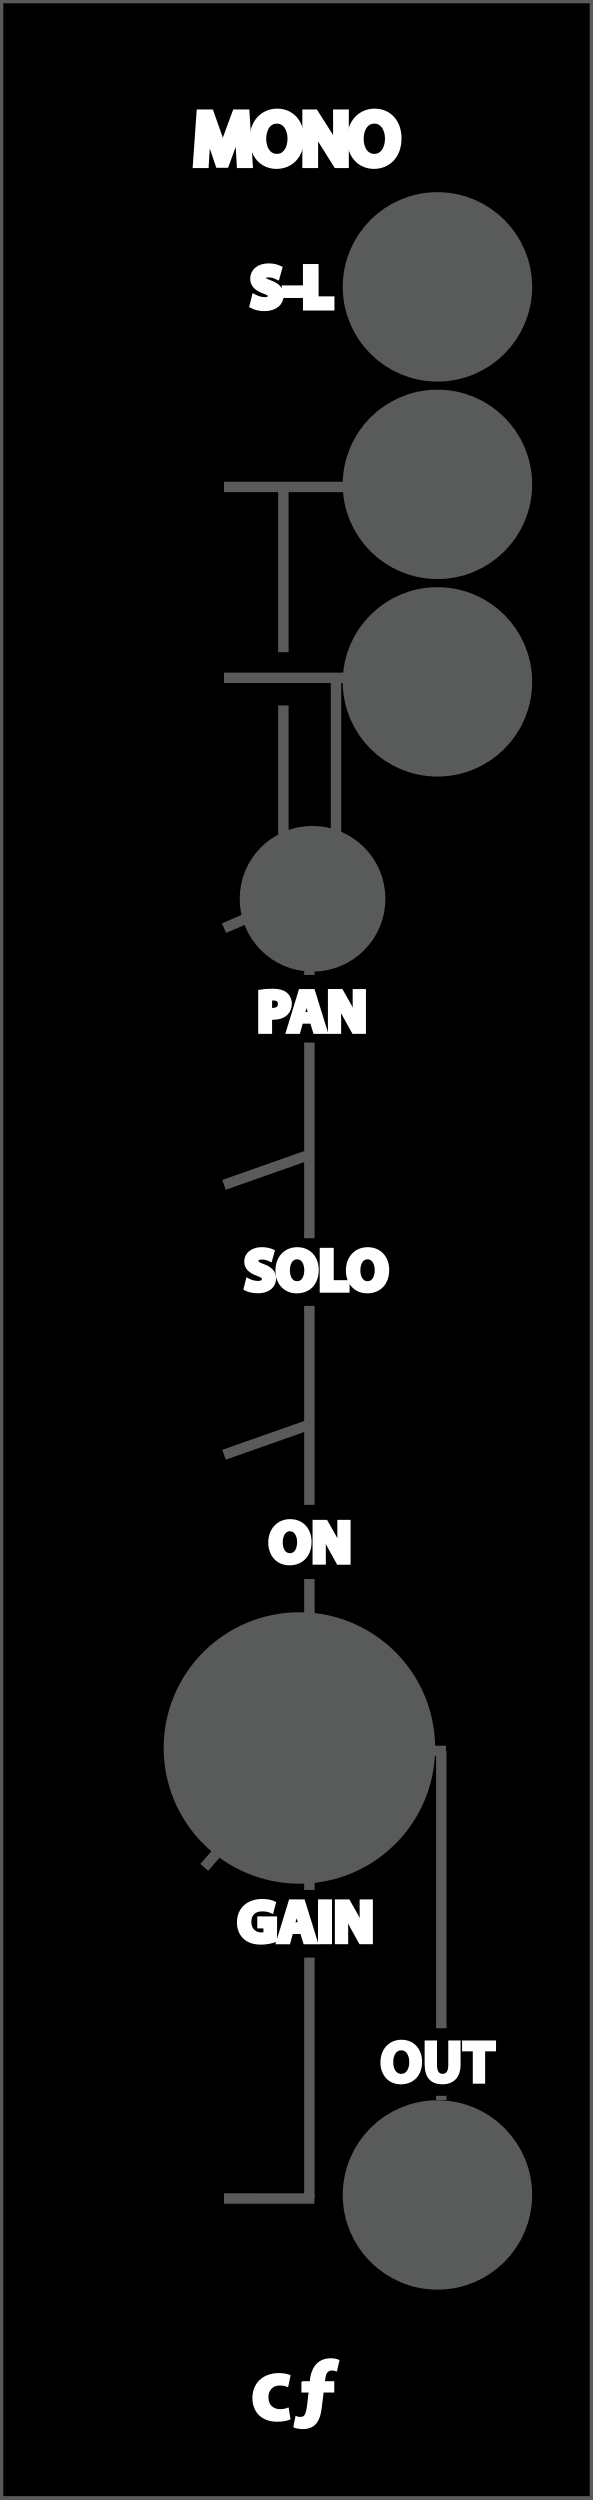
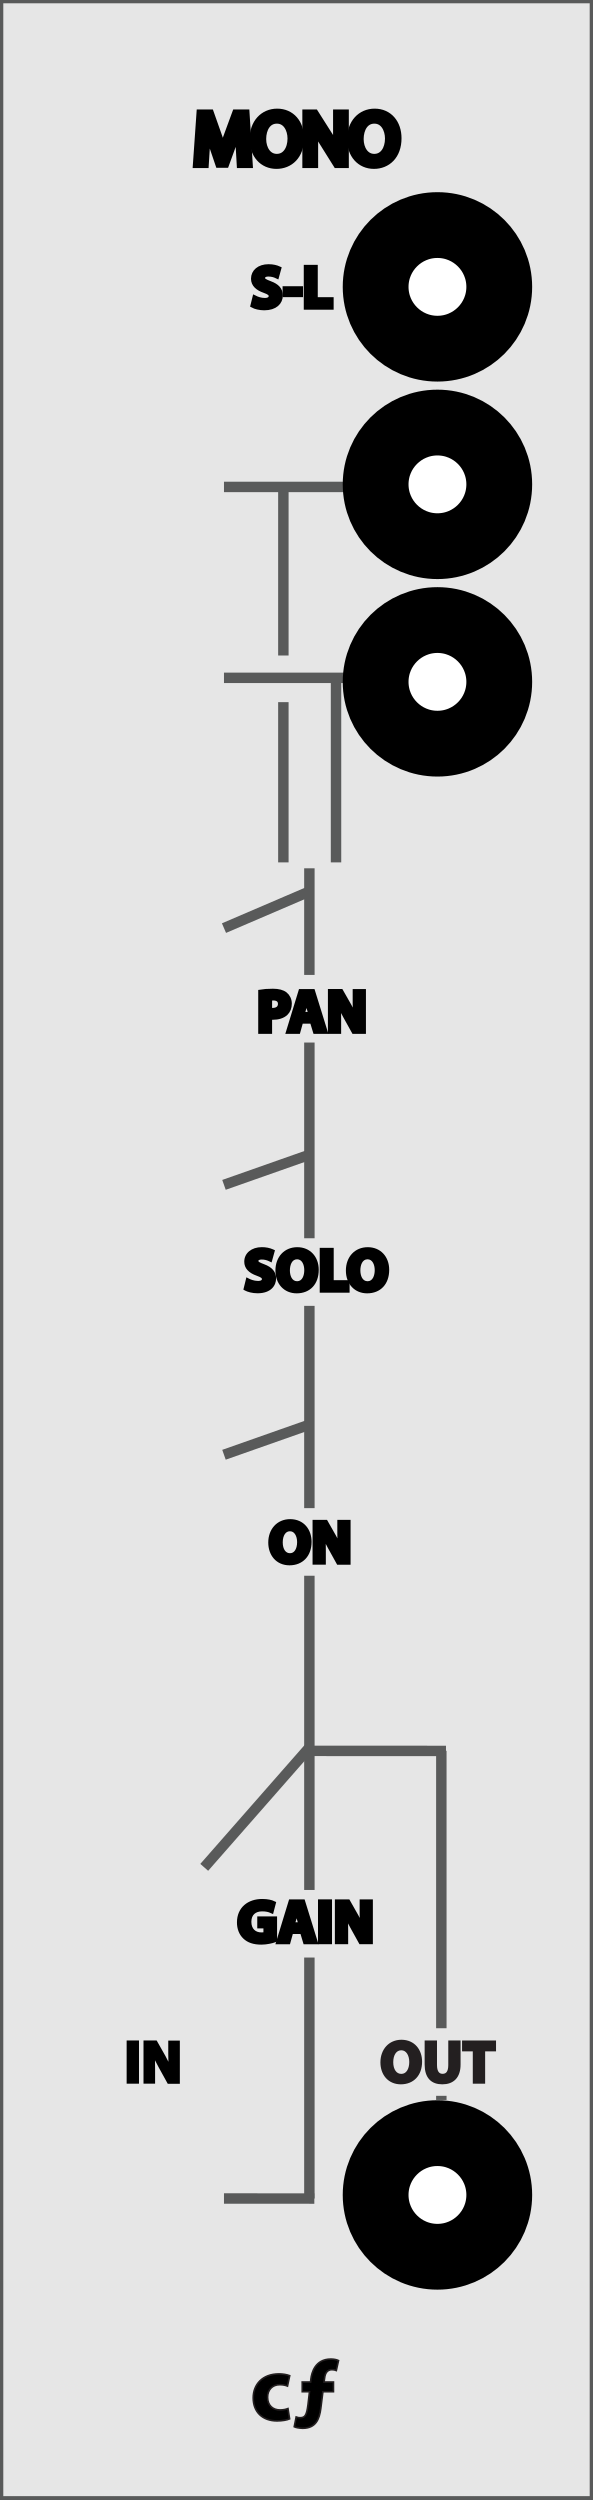
<svg xmlns="http://www.w3.org/2000/svg" version="1.1" id="svg4541" x="0px" y="0px" width="90.135px" height="380px" viewBox="0 0 90.135 380" enable-background="new 0 0 90.135 380" xml:space="preserve">
-   <path id="path33453" stroke="#595A5A" stroke-miterlimit="10" d="M0,0h90.135v379.912H0V0z" />
+   <path id="path33453" fill="#E6E6E6" stroke="#595A5A" stroke-miterlimit="10" d="M0,0h90.135v379.912H0V0z" />
  <line fill="none" stroke="#595A5A" stroke-width="1.586" stroke-miterlimit="10" x1="67.083" y1="266.121" x2="67.083" y2="319.193" />
-   <rect x="53.003" y="308.292" width="26.152" height="10.272" />
+   <rect x="53.003" y="308.292" fill="#E6E6E6" width="26.152" height="10.272" />
  <g>
    <rect x="46.233" y="131.981" fill="#595A5A" width="1.586" height="202.199" />
  </g>
  <g>
    <path stroke="#000000" stroke-width="0.5" stroke-miterlimit="10" d="M20.876,310.402v6.068H19.5v-6.068H20.876z" />
    <path stroke="#000000" stroke-width="0.5" stroke-miterlimit="10" d="M22.063,316.471v-6.066h1.603l1.26,2.229   c0.36,0.646,0.72,1.396,0.99,2.079h0.027c-0.09-0.801-0.117-1.62-0.117-2.523v-1.771h1.26v6.065h-1.44l-1.296-2.348   c-0.36-0.646-0.756-1.438-1.053-2.146L23.27,312c0.036,0.802,0.054,1.654,0.054,2.646v1.826h-1.261V316.471z" />
  </g>
-   <rect x="8.978" y="287.275" width="52.162" height="10.271" />
+   <rect x="8.978" y="287.275" fill="#E6E6E6" width="52.162" height="10.271" />
  <g>
-     <path fill="#FFFFFF" stroke="#FFFFFF" stroke-width="0.25" stroke-miterlimit="10" d="M44.021,367.67   c-0.378,0.168-1.092,0.309-1.905,0.309c-2.213,0-3.628-1.346-3.628-3.502c0-2.004,1.373-3.643,3.922-3.643   c0.561,0,1.177,0.1,1.625,0.268l-0.336,1.582c-0.252-0.104-0.63-0.211-1.19-0.211c-1.121,0-1.849,0.799-1.835,1.92   c0,1.26,0.84,1.92,1.877,1.92c0.504,0,0.896-0.086,1.219-0.211L44.021,367.67z" />
-     <path fill="#FFFFFF" stroke="#FFFFFF" stroke-width="0.25" stroke-miterlimit="10" d="M45.937,362.066h1.274l0.042-0.448   c0.111-0.938,0.63-3.039,3.039-3.039c0.477,0,0.911,0.098,1.163,0.224l-0.336,1.514c-0.169-0.062-0.394-0.127-0.659-0.127   c-0.7,0-1.036,0.506-1.12,1.271l-0.084,0.605h1.429v1.479H49.08l-0.312,2.493c-0.211,1.709-0.785,3.062-2.771,3.062   c-0.575-0.015-1.065-0.125-1.275-0.231l0.294-1.479c0.21,0.084,0.434,0.105,0.659,0.105c0.7-0.021,0.938-0.396,1.139-1.982   l0.229-1.968H45.94v-1.479h-0.004V362.066z" />
+     <path stroke="#231F20" stroke-width="0.25" stroke-miterlimit="10" d="M44.021,367.67c-0.378,0.168-1.092,0.309-1.905,0.309   c-2.213,0-3.628-1.346-3.628-3.502c0-2.004,1.373-3.643,3.922-3.643c0.561,0,1.177,0.1,1.625,0.268l-0.336,1.582   c-0.252-0.104-0.63-0.211-1.19-0.211c-1.121,0-1.849,0.799-1.835,1.92c0,1.26,0.84,1.92,1.877,1.92   c0.504,0,0.896-0.086,1.219-0.211L44.021,367.67z" />
+     <path stroke="#231F20" stroke-width="0.25" stroke-miterlimit="10" d="M45.937,362.066h1.274l0.042-0.448   c0.111-0.938,0.63-3.039,3.039-3.039c0.477,0,0.911,0.098,1.163,0.224l-0.336,1.514c-0.169-0.062-0.394-0.127-0.659-0.127   c-0.7,0-1.036,0.506-1.12,1.271l-0.084,0.605h1.429v1.479H49.08l-0.312,2.493c-0.211,1.709-0.785,3.062-2.771,3.062   c-0.575-0.015-1.065-0.125-1.275-0.232l0.294-1.479c0.21,0.084,0.434,0.105,0.659,0.105c0.7-0.021,0.938-0.396,1.139-1.982   l0.229-1.968H45.94v-1.479H45.937L45.937,362.066z" />
  </g>
  <g>
    <path stroke="#000000" stroke-width="0.75" stroke-miterlimit="10" d="M117.161,279.977h-1.628v-1.146h4.661v1.146h-1.655v4.916   h-1.377L117.161,279.977L117.161,279.977z" />
-     <path stroke="#000000" stroke-width="0.75" stroke-miterlimit="10" d="M120.924,278.904c0.44-0.07,1.099-0.125,1.828-0.125   c0.899,0,1.529,0.135,1.962,0.477c0.359,0.289,0.559,0.712,0.559,1.27c0,0.774-0.549,1.312-1.064,1.494v0.027   c0.423,0.172,0.65,0.576,0.812,1.135c0.188,0.688,0.377,1.479,0.492,1.711h-1.402c-0.103-0.172-0.24-0.666-0.422-1.414   c-0.162-0.756-0.428-0.963-0.979-0.973h-0.414v2.387h-1.354v-5.988H120.924L120.924,278.904z M122.282,281.516h0.539   c0.686,0,1.09-0.342,1.09-0.873c0-0.559-0.378-0.836-1.008-0.846c-0.334,0-0.521,0.027-0.621,0.045V281.516z" />
+     <path stroke="#000000" stroke-width="0.75" stroke-miterlimit="10" d="M120.924,278.904c0.44-0.07,1.099-0.125,1.828-0.125   c0.899,0,1.529,0.135,1.962,0.477c0.359,0.289,0.559,0.712,0.559,1.27c0,0.774-0.549,1.312-1.065,1.494v0.027   c0.423,0.172,0.651,0.576,0.812,1.135c0.188,0.688,0.377,1.479,0.492,1.711h-1.402c-0.102-0.172-0.24-0.666-0.422-1.414   c-0.162-0.756-0.427-0.963-0.979-0.973h-0.414v2.387h-1.355v-5.988H120.924L120.924,278.904z M122.282,281.516h0.539   c0.686,0,1.09-0.342,1.09-0.873c0-0.559-0.378-0.836-1.008-0.846c-0.334,0-0.521,0.027-0.621,0.045V281.516z" />
    <path stroke="#000000" stroke-width="0.75" stroke-miterlimit="10" d="M129.869,282.326h-2.231v1.439h2.493v1.127h-3.871v-6.068   h3.745v1.125h-2.367v1.261h2.231V282.326L129.869,282.326z" />
-     <path stroke="#000000" stroke-width="0.75" stroke-miterlimit="10" d="M131.11,283.479c0.367,0.189,0.937,0.379,1.521,0.379   c0.63,0,0.963-0.262,0.963-0.646c0-0.378-0.288-0.604-1.018-0.854c-1.009-0.354-1.666-0.906-1.666-1.791   c0-1.034,0.864-1.827,2.296-1.827c0.684,0,1.188,0.146,1.548,0.312l-0.306,1.104c-0.243-0.115-0.676-0.289-1.27-0.289   c-0.602,0-0.89,0.271-0.89,0.587c0,0.391,0.349,0.562,1.125,0.854c1.069,0.396,1.576,0.951,1.576,1.812   c0,1.021-0.783,1.886-2.449,1.886c-0.688,0-1.377-0.184-1.722-0.368L131.11,283.479z" />
+     <path stroke="#000000" stroke-width="0.75" stroke-miterlimit="10" d="M131.11,283.479c0.367,0.189,0.937,0.379,1.521,0.379   c0.63,0,0.963-0.262,0.963-0.646c0-0.378-0.288-0.604-1.018-0.854c-1.009-0.354-1.666-0.907-1.666-1.791   c0-1.035,0.864-1.828,2.296-1.828c0.684,0,1.188,0.146,1.548,0.312l-0.306,1.104c-0.243-0.115-0.676-0.289-1.27-0.289   c-0.601,0-0.889,0.271-0.889,0.587c0,0.391,0.348,0.562,1.125,0.854c1.07,0.396,1.576,0.951,1.576,1.812   c0,1.021-0.783,1.886-2.449,1.886c-0.688,0-1.377-0.184-1.721-0.369L131.11,283.479z" />
    <path stroke="#000000" stroke-width="0.75" stroke-miterlimit="10" d="M137.302,278.824v2.332h2.26v-2.332h1.369v6.068h-1.369   v-2.539h-2.26v2.539h-1.377v-6.068H137.302z" />
-     <path stroke="#000000" stroke-width="0.75" stroke-miterlimit="10" d="M147.681,281.795c0,1.99-1.207,3.196-2.979,3.196   c-1.803,0-2.854-1.359-2.854-3.089c0-1.818,1.154-3.178,2.945-3.178C146.663,278.725,147.681,280.121,147.681,281.795z    M143.296,281.876c0,1.188,0.559,2.026,1.477,2.026c0.936,0,1.459-0.883,1.459-2.062c0-1.089-0.521-2.025-1.467-2.025   C143.836,279.814,143.296,280.697,143.296,281.876z" />
+     <path stroke="#000000" stroke-width="0.75" stroke-miterlimit="10" d="M147.681,281.795c0,1.99-1.207,3.196-2.979,3.196   c-1.803,0-2.854-1.359-2.854-3.089c0-1.818,1.155-3.178,2.946-3.178C146.663,278.725,147.681,280.121,147.681,281.795z    M143.296,281.876c0,1.188,0.559,2.026,1.477,2.026c0.935,0,1.459-0.883,1.459-2.062c0-1.089-0.521-2.025-1.467-2.025   C143.836,279.814,143.296,280.697,143.296,281.876z" />
    <path stroke="#000000" stroke-width="0.75" stroke-miterlimit="10" d="M148.577,278.824h1.379v4.916h2.412v1.152h-3.791V278.824z" />
-     <path stroke="#000000" stroke-width="0.75" stroke-miterlimit="10" d="M153.177,278.904c0.506-0.08,1.162-0.125,1.855-0.125   c1.146,0,1.896,0.207,2.479,0.646c0.631,0.47,1.022,1.218,1.022,2.287c0,1.16-0.425,1.962-1.011,2.457   c-0.646,0.531-1.605,0.783-2.799,0.783c-0.711,0-1.223-0.046-1.562-0.093V278.9h0.004v0.004H153.177z M154.556,283.857   c0.116,0.021,0.305,0.021,0.479,0.021c1.239,0.015,2.057-0.675,2.057-2.124c0.013-1.261-0.729-1.928-1.905-1.928   c-0.312,0-0.504,0.021-0.621,0.055L154.556,283.857L154.556,283.857z" />
+     <path stroke="#000000" stroke-width="0.75" stroke-miterlimit="10" d="M153.177,278.904c0.506-0.08,1.162-0.125,1.855-0.125   c1.146,0,1.896,0.207,2.479,0.646c0.631,0.47,1.022,1.218,1.022,2.287c0,1.16-0.425,1.962-1.011,2.457   c-0.645,0.531-1.605,0.783-2.799,0.783c-0.711,0-1.222-0.046-1.562-0.093V278.9h0.004v0.004H153.177z M154.556,283.857   c0.116,0.021,0.305,0.021,0.479,0.021c1.239,0.015,2.057-0.675,2.057-2.124c0.013-1.261-0.729-1.928-1.905-1.928   c-0.312,0-0.504,0.021-0.621,0.055L154.556,283.857L154.556,283.857z" />
  </g>
-   <rect x="8.978" y="188.215" width="76.184" height="10.275" />
-   <rect x="8.978" y="229.238" stroke="#000000" stroke-miterlimit="10" width="76.184" height="10.275" />
-   <rect x="8.978" y="148.189" width="76.184" height="10.277" />
+   <rect x="8.978" y="188.215" fill="#E6E6E6" width="76.184" height="10.275" />
+   <rect x="8.978" y="229.238" fill="#E6E6E6" width="76.184" height="10.275" />
+   <rect x="8.978" y="148.189" fill="#E6E6E6" width="76.184" height="10.277" />
  <g enable-background="new    ">
-     <path fill="#FFFFFF" d="M46.985,234.359c0,1.99-1.207,3.195-2.98,3.195c-1.801,0-2.854-1.359-2.854-3.093   c0-1.813,1.162-3.178,2.953-3.178C45.968,231.29,46.985,232.686,46.985,234.359z M42.601,234.441c0,1.188,0.558,2.021,1.477,2.021   c0.927,0,1.458-0.883,1.458-2.062c0-1.09-0.522-2.023-1.467-2.023C43.141,232.38,42.601,233.262,42.601,234.441z" />
-     <path fill="#FFFFFF" d="M47.884,237.457v-6.066h1.602l1.267,2.229c0.354,0.639,0.722,1.396,0.985,2.074h0.025   c-0.09-0.801-0.115-1.615-0.115-2.524v-1.771h1.266v6.063H51.47l-1.296-2.341c-0.356-0.646-0.757-1.436-1.054-2.146l-0.026,0.008   c0.036,0.807,0.058,1.658,0.058,2.646v1.827L47.884,237.457L47.884,237.457z" />
+     <path d="M46.985,234.359c0,1.99-1.207,3.195-2.98,3.195c-1.801,0-2.854-1.359-2.854-3.092c0-1.814,1.162-3.178,2.953-3.178   C45.968,231.29,46.985,232.686,46.985,234.359z M42.601,234.441c0,1.188,0.558,2.021,1.477,2.021c0.927,0,1.458-0.883,1.458-2.062   c0-1.09-0.522-2.023-1.467-2.023C43.141,232.38,42.601,233.262,42.601,234.441z" />
+     <path d="M47.884,237.457v-6.066h1.602l1.266,2.228c0.355,0.639,0.721,1.396,0.986,2.075h0.025c-0.09-0.801-0.115-1.616-0.115-2.525   v-1.771h1.265v6.064H51.47l-1.296-2.341c-0.356-0.646-0.757-1.435-1.054-2.146l-0.026,0.008c0.036,0.806,0.058,1.658,0.058,2.646   v1.827L47.884,237.457L47.884,237.457z" />
  </g>
  <g enable-background="new    ">
-     <path fill="#FFFFFF" stroke="#FFFFFF" stroke-width="0.75" stroke-miterlimit="10" d="M46.985,234.359   c0,1.99-1.207,3.195-2.98,3.195c-1.801,0-2.854-1.359-2.854-3.093c0-1.813,1.162-3.178,2.953-3.178   C45.968,231.29,46.985,232.686,46.985,234.359z M42.601,234.441c0,1.188,0.558,2.021,1.477,2.021c0.927,0,1.458-0.883,1.458-2.062   c0-1.09-0.522-2.023-1.467-2.023C43.141,232.38,42.601,233.262,42.601,234.441z" />
-     <path fill="#FFFFFF" stroke="#FFFFFF" stroke-width="0.75" stroke-miterlimit="10" d="M47.884,237.457v-6.066h1.602l1.267,2.229   c0.354,0.639,0.722,1.396,0.985,2.074h0.025c-0.09-0.801-0.115-1.615-0.115-2.524v-1.771h1.266v6.063H51.47l-1.296-2.341   c-0.356-0.646-0.757-1.436-1.054-2.146l-0.026,0.008c0.036,0.807,0.058,1.658,0.058,2.646v1.827L47.884,237.457L47.884,237.457z" />
+     <path fill="none" stroke="#000000" stroke-width="0.75" stroke-miterlimit="10" d="M46.985,234.359c0,1.99-1.207,3.195-2.98,3.195   c-1.801,0-2.854-1.359-2.854-3.092c0-1.814,1.162-3.178,2.953-3.178C45.968,231.29,46.985,232.686,46.985,234.359z M42.601,234.441   c0,1.188,0.558,2.021,1.477,2.021c0.927,0,1.458-0.883,1.458-2.062c0-1.09-0.522-2.023-1.467-2.023   C43.141,232.38,42.601,233.262,42.601,234.441z" />
+     <path fill="none" stroke="#000000" stroke-width="0.75" stroke-miterlimit="10" d="M47.884,237.457v-6.066h1.602l1.266,2.228   c0.355,0.639,0.721,1.396,0.986,2.075h0.025c-0.09-0.801-0.115-1.616-0.115-2.525v-1.771h1.265v6.064H51.47l-1.296-2.341   c-0.356-0.646-0.757-1.435-1.054-2.146l-0.026,0.008c0.036,0.806,0.058,1.658,0.058,2.646v1.827L47.884,237.457L47.884,237.457z" />
  </g>
  <g>
-     <path fill="#FFFFFF" stroke="#FFFFFF" stroke-width="0.75" stroke-miterlimit="10" d="M41.739,294.867   c-0.423,0.146-1.224,0.343-2.025,0.343c-1.107,0-1.909-0.278-2.467-0.817c-0.558-0.521-0.864-1.312-0.855-2.207   c0.009-2.018,1.477-3.168,3.466-3.168c0.783,0,1.386,0.151,1.684,0.297l-0.288,1.104c-0.333-0.146-0.748-0.267-1.414-0.267   c-1.144,0-2.008,0.646-2.008,1.968c0,1.252,0.783,1.983,1.909,1.983c0.315,0,0.567-0.035,0.675-0.09v-1.271h-0.937v-1.071h2.26   V294.867z" />
-     <path fill="#FFFFFF" stroke="#FFFFFF" stroke-width="0.75" stroke-miterlimit="10" d="M44.222,293.589l-0.432,1.56h-1.423   l1.855-6.062h1.8l1.881,6.062h-1.479l-0.468-1.56H44.222z M45.761,292.562l-0.377-1.287c-0.108-0.359-0.216-0.812-0.307-1.17   h-0.018c-0.09,0.354-0.18,0.812-0.279,1.17l-0.36,1.287H45.761z" />
-     <path fill="#FFFFFF" stroke="#FFFFFF" stroke-width="0.75" stroke-miterlimit="10" d="M50.09,289.079v6.065h-1.378v-6.065H50.09z" />
-     <path fill="#FFFFFF" stroke="#FFFFFF" stroke-width="0.75" stroke-miterlimit="10" d="M51.276,295.146v-6.066h1.604l1.26,2.225   c0.36,0.639,0.721,1.396,0.99,2.078h0.027c-0.09-0.801-0.117-1.619-0.117-2.529v-1.771h1.261v6.065h-1.44l-1.297-2.342   c-0.354-0.646-0.756-1.437-1.053-2.146l-0.027,0.009c0.037,0.806,0.062,1.657,0.062,2.646v1.826h-1.269V295.146L51.276,295.146z" />
+     <path stroke="#000000" stroke-width="0.75" stroke-miterlimit="10" d="M41.739,294.867c-0.423,0.146-1.224,0.343-2.025,0.343   c-1.107,0-1.909-0.278-2.467-0.817c-0.558-0.521-0.864-1.312-0.855-2.207c0.009-2.018,1.477-3.168,3.466-3.168   c0.783,0,1.386,0.151,1.684,0.297l-0.288,1.104c-0.333-0.146-0.748-0.266-1.414-0.266c-1.144,0-2.008,0.646-2.008,1.967   c0,1.252,0.783,1.984,1.909,1.984c0.315,0,0.567-0.035,0.675-0.09v-1.271h-0.937v-1.071h2.26V294.867z" />
+     <path stroke="#000000" stroke-width="0.75" stroke-miterlimit="10" d="M44.222,293.589l-0.432,1.56h-1.423l1.855-6.062h1.8   l1.881,6.062h-1.479l-0.468-1.56H44.222z M45.761,292.562l-0.377-1.287c-0.108-0.359-0.216-0.812-0.307-1.17h-0.018   c-0.09,0.354-0.18,0.812-0.279,1.17l-0.36,1.287H45.761z" />
+     <path stroke="#000000" stroke-width="0.75" stroke-miterlimit="10" d="M50.09,289.079v6.065h-1.378v-6.065H50.09z" />
+     <path stroke="#000000" stroke-width="0.75" stroke-miterlimit="10" d="M51.276,295.146v-6.066h1.604l1.26,2.225   c0.36,0.639,0.721,1.396,0.99,2.078h0.027c-0.09-0.801-0.117-1.619-0.117-2.529v-1.771h1.261v6.065h-1.44l-1.297-2.342   c-0.354-0.646-0.756-1.436-1.053-2.146l-0.027,0.009c0.037,0.806,0.061,1.657,0.061,2.646v1.826h-1.268V295.146L51.276,295.146z" />
  </g>
  <line fill="none" stroke="#595A5A" stroke-width="1.586" stroke-miterlimit="10" x1="34.045" y1="221.124" x2="47.086" y2="216.529" />
  <line fill="none" stroke="#595A5A" stroke-width="1.586" stroke-miterlimit="10" x1="34.045" y1="180.099" x2="47.086" y2="175.504" />
  <line fill="none" stroke="#595A5A" stroke-width="1.586" stroke-miterlimit="10" x1="43.072" y1="74.014" x2="43.072" y2="131.083" />
  <line fill="none" stroke="#595A5A" stroke-width="1.586" stroke-miterlimit="10" x1="51.075" y1="103.02" x2="51.075" y2="131.083" />
-   <rect x="39.94" y="99.638" stroke="#000000" stroke-miterlimit="10" width="7.086" height="7.087" />
+   <rect x="39.94" y="99.638" fill="#E6E6E6" width="7.086" height="7.087" />
  <line fill="none" stroke="#595A5A" stroke-width="1.586" stroke-miterlimit="10" x1="34.045" y1="103.031" x2="62.103" y2="103.031" />
  <line fill="none" stroke="#595A5A" stroke-width="1.586" stroke-miterlimit="10" x1="34.045" y1="74.014" x2="62.103" y2="74.014" />
  <g>
-     <path fill="#FFFFFF" stroke="#FFFFFF" stroke-width="1.5" stroke-miterlimit="10" d="M36.533,21.543   c-0.055-1.034-0.121-2.277-0.11-3.202H36.39c-0.254,0.869-0.562,1.793-0.936,2.816l-1.31,3.598h-0.726l-1.199-3.532   c-0.353-1.045-0.649-2.002-0.858-2.882H31.34c-0.022,0.924-0.077,2.167-0.144,3.278l-0.198,3.18h-0.913l0.518-7.415h1.221   l1.266,3.586c0.308,0.913,0.561,1.728,0.748,2.498h0.033c0.187-0.748,0.451-1.562,0.781-2.498l1.32-3.586h1.221l0.462,7.415H36.72   L36.533,21.543z" />
-     <path fill="#FFFFFF" stroke="#FFFFFF" stroke-width="1.5" stroke-miterlimit="10" d="M45.464,21.015   c0,2.553-1.551,3.906-3.443,3.906c-1.958,0-3.333-1.518-3.333-3.763c0-2.354,1.463-3.895,3.443-3.895   C44.156,17.264,45.464,18.815,45.464,21.015z M39.71,21.136c0,1.584,0.858,3.003,2.365,3.003c1.519,0,2.377-1.397,2.377-3.081   c0-1.474-0.771-3.014-2.365-3.014C40.502,18.045,39.71,19.508,39.71,21.136z" />
-     <path fill="#FFFFFF" stroke="#FFFFFF" stroke-width="1.5" stroke-miterlimit="10" d="M46.706,24.8v-7.415h1.045l2.377,3.751   c0.551,0.869,0.979,1.65,1.331,2.409l0.021-0.011c-0.088-0.99-0.104-1.892-0.104-3.047v-3.103h0.896V24.8h-0.969l-2.354-3.763   c-0.519-0.825-1.013-1.672-1.388-2.475l-0.033,0.011c0.057,0.935,0.078,1.826,0.078,3.059V24.8H46.706z" />
-     <path fill="#FFFFFF" stroke="#FFFFFF" stroke-width="1.5" stroke-miterlimit="10" d="M60.281,21.015   c0,2.553-1.552,3.906-3.443,3.906c-1.958,0-3.333-1.518-3.333-3.763c0-2.354,1.463-3.895,3.443-3.895   C58.974,17.264,60.281,18.815,60.281,21.015z M54.526,21.136c0,1.584,0.854,3.003,2.365,3.003c1.52,0,2.377-1.397,2.377-3.081   c0-1.474-0.771-3.014-2.365-3.014C55.319,18.045,54.526,19.508,54.526,21.136z" />
+     <path stroke="#000000" stroke-width="1.5" stroke-miterlimit="10" d="M36.533,21.543c-0.055-1.034-0.121-2.277-0.11-3.202H36.39   c-0.254,0.869-0.562,1.793-0.936,2.816l-1.31,3.598h-0.726l-1.199-3.532c-0.353-1.045-0.649-2.002-0.858-2.882H31.34   c-0.022,0.924-0.077,2.167-0.144,3.278l-0.198,3.18h-0.913l0.518-7.415h1.221l1.266,3.586c0.308,0.913,0.561,1.728,0.748,2.498   h0.033c0.187-0.748,0.451-1.562,0.781-2.498l1.32-3.586h1.221l0.462,7.415H36.72L36.533,21.543z" />
+     <path stroke="#000000" stroke-width="1.5" stroke-miterlimit="10" d="M45.464,21.015c0,2.553-1.551,3.906-3.443,3.906   c-1.958,0-3.333-1.518-3.333-3.763c0-2.354,1.463-3.895,3.443-3.895C44.156,17.264,45.464,18.815,45.464,21.015z M39.71,21.136   c0,1.584,0.858,3.003,2.365,3.003c1.519,0,2.377-1.397,2.377-3.081c0-1.474-0.771-3.014-2.365-3.014   C40.502,18.045,39.71,19.508,39.71,21.136z" />
+     <path stroke="#000000" stroke-width="1.5" stroke-miterlimit="10" d="M46.706,24.8v-7.415h1.045l2.377,3.751   c0.551,0.869,0.979,1.65,1.331,2.409l0.021-0.011c-0.088-0.99-0.104-1.892-0.104-3.047v-3.103h0.896V24.8h-0.969l-2.354-3.763   c-0.518-0.825-1.012-1.672-1.387-2.475l-0.033,0.011c0.056,0.935,0.078,1.826,0.078,3.059V24.8H46.706z" />
+     <path stroke="#000000" stroke-width="1.5" stroke-miterlimit="10" d="M60.281,21.015c0,2.553-1.552,3.906-3.443,3.906   c-1.958,0-3.333-1.518-3.333-3.763c0-2.354,1.463-3.895,3.443-3.895C58.974,17.264,60.281,18.815,60.281,21.015z M54.526,21.136   c0,1.584,0.854,3.003,2.365,3.003c1.52,0,2.377-1.397,2.377-3.081c0-1.474-0.771-3.014-2.365-3.014   C55.319,18.045,54.526,19.508,54.526,21.136z" />
  </g>
  <g enable-background="new    ">
-     <path fill="#FFFFFF" d="M37.704,194.701c0.369,0.188,0.937,0.378,1.521,0.378c0.63,0,0.963-0.263,0.963-0.657   c0-0.378-0.288-0.595-1.018-0.855c-1.008-0.351-1.666-0.903-1.666-1.791c0-1.03,0.864-1.822,2.296-1.822   c0.684,0,1.188,0.145,1.548,0.307l-0.306,1.104c-0.243-0.113-0.675-0.284-1.269-0.284c-0.594,0-0.882,0.271-0.882,0.585   c0,0.388,0.342,0.56,1.125,0.854c1.071,0.396,1.575,0.953,1.575,1.812c0,1.021-0.783,1.882-2.449,1.882   c-0.693,0-1.377-0.182-1.719-0.369L37.704,194.701z" />
-     <path fill="#FFFFFF" d="M48.073,193.018c0,1.989-1.207,3.195-2.98,3.195c-1.8,0-2.854-1.359-2.854-3.088   c0-1.818,1.162-3.178,2.953-3.178C47.056,189.947,48.073,191.343,48.073,193.018z M43.689,193.1c0,1.188,0.558,2.024,1.476,2.024   c0.928,0,1.459-0.883,1.459-2.062c0-1.09-0.521-2.025-1.468-2.025C44.229,191.037,43.689,191.919,43.689,193.1z" />
-     <path fill="#FFFFFF" d="M48.972,190.047h1.377v4.915h2.414v1.151h-3.791V190.047z" />
-     <path fill="#FFFFFF" d="M58.783,193.018c0,1.989-1.206,3.195-2.979,3.195c-1.801,0-2.854-1.359-2.854-3.088   c0-1.818,1.16-3.178,2.953-3.178C57.767,189.947,58.783,191.343,58.783,193.018z M54.399,193.1c0,1.188,0.558,2.024,1.476,2.024   c0.929,0,1.458-0.883,1.458-2.062c0-1.09-0.521-2.025-1.467-2.025C54.938,191.037,54.399,191.919,54.399,193.1z" />
+     <path d="M37.704,194.701c0.369,0.188,0.937,0.378,1.521,0.378c0.63,0,0.963-0.263,0.963-0.657c0-0.378-0.288-0.595-1.018-0.855   c-1.008-0.351-1.666-0.904-1.666-1.791c0-1.031,0.864-1.823,2.296-1.823c0.684,0,1.188,0.145,1.548,0.307l-0.306,1.104   c-0.243-0.113-0.675-0.284-1.269-0.284c-0.594,0-0.882,0.271-0.882,0.585c0,0.387,0.342,0.559,1.125,0.854   c1.071,0.396,1.575,0.953,1.575,1.812c0,1.02-0.783,1.882-2.449,1.882c-0.693,0-1.377-0.182-1.719-0.369L37.704,194.701z" />
+     <path d="M48.073,193.018c0,1.989-1.207,3.195-2.98,3.195c-1.8,0-2.854-1.359-2.854-3.088c0-1.818,1.162-3.178,2.953-3.178   C47.056,189.947,48.073,191.343,48.073,193.018z M43.689,193.1c0,1.188,0.558,2.024,1.476,2.024c0.928,0,1.459-0.883,1.459-2.062   c0-1.09-0.521-2.025-1.468-2.025C44.229,191.037,43.689,191.919,43.689,193.1z" />
+     <path d="M48.972,190.047h1.377v4.915h2.414v1.151h-3.791V190.047z" />
+     <path d="M58.783,193.018c0,1.989-1.206,3.195-2.979,3.195c-1.801,0-2.854-1.359-2.854-3.088c0-1.818,1.16-3.178,2.953-3.178   C57.767,189.947,58.783,191.343,58.783,193.018z M54.399,193.1c0,1.188,0.558,2.024,1.476,2.024c0.929,0,1.458-0.883,1.458-2.062   c0-1.09-0.521-2.025-1.467-2.025C54.938,191.037,54.399,191.919,54.399,193.1z" />
  </g>
  <g enable-background="new    ">
    <g>
-       <path fill="#FFFFFF" d="M39.144,196.579c-0.794,0-1.527-0.209-1.901-0.416l-0.251-0.14l0.46-1.871l0.421,0.215    c0.155,0.078,0.71,0.337,1.351,0.337c0.177,0,0.588-0.027,0.588-0.282c0-0.085,0-0.229-0.769-0.502    c-1.27-0.441-1.915-1.163-1.915-2.145c0-1.297,1.098-2.208,2.671-2.208c0.629,0,1.202,0.114,1.702,0.34l0.293,0.132l-0.511,1.854    l-0.404-0.193c-0.352-0.168-0.714-0.25-1.107-0.25c-0.294,0-0.507,0.088-0.507,0.21c0,0.128,0.215,0.251,0.883,0.504    c1.222,0.452,1.817,1.159,1.817,2.16C41.968,195.363,41.228,196.579,39.144,196.579z M37.864,195.619    c0.326,0.115,0.801,0.21,1.28,0.21c1.279,0,2.074-0.577,2.074-1.507c0-0.479-0.158-1.024-1.331-1.458    c-0.706-0.269-1.37-0.519-1.37-1.206c0-0.479,0.389-0.96,1.257-0.96c0.351,0,0.692,0.054,1.019,0.159l0.104-0.376    c-0.331-0.105-0.698-0.159-1.096-0.159c-1.149,0-1.921,0.584-1.921,1.453c0,0.229,0,0.945,1.414,1.437    c0.644,0.229,1.27,0.513,1.27,1.21c0,0.477-0.351,1.032-1.338,1.032c-0.496,0-0.94-0.116-1.263-0.233L37.864,195.619z" />
+       <path d="M39.144,196.579c-0.794,0-1.527-0.209-1.901-0.416l-0.251-0.14l0.46-1.871l0.421,0.215    c0.155,0.078,0.71,0.337,1.351,0.337c0.177,0,0.588-0.027,0.588-0.282c0-0.085,0-0.229-0.769-0.502    c-1.27-0.441-1.915-1.163-1.915-2.145c0-1.297,1.098-2.208,2.671-2.208c0.629,0,1.202,0.114,1.702,0.34l0.293,0.132l-0.511,1.853    l-0.404-0.193c-0.352-0.168-0.714-0.25-1.107-0.25c-0.294,0-0.507,0.088-0.507,0.21c0,0.128,0.215,0.251,0.883,0.504    c1.222,0.452,1.817,1.159,1.817,2.16C41.968,195.363,41.228,196.579,39.144,196.579z M37.864,195.619    c0.326,0.115,0.801,0.21,1.28,0.21c1.279,0,2.074-0.577,2.074-1.507c0-0.479-0.158-1.024-1.331-1.458    c-0.706-0.269-1.37-0.519-1.37-1.206c0-0.479,0.389-0.96,1.257-0.96c0.351,0,0.692,0.054,1.019,0.159l0.104-0.376    c-0.331-0.105-0.698-0.159-1.096-0.159c-1.149,0-1.921,0.584-1.921,1.453c0,0.229,0,0.945,1.414,1.437    c0.644,0.229,1.27,0.513,1.27,1.21c0,0.477-0.351,1.032-1.338,1.032c-0.496,0-0.94-0.116-1.263-0.233L37.864,195.619z" />
    </g>
    <g>
-       <path fill="#FFFFFF" d="M45.093,196.588c-1.901,0-3.229-1.424-3.229-3.463c0-2.092,1.369-3.553,3.328-3.553    c1.917,0,3.256,1.417,3.256,3.445C48.448,195.188,47.131,196.588,45.093,196.588z M45.192,190.322    c-1.542,0-2.578,1.126-2.578,2.803c0,1.352,0.767,2.713,2.479,2.713c1.607,0,2.605-1.081,2.605-2.82    C47.698,191.773,47.042,190.322,45.192,190.322z M45.165,195.499c-1.107,0-1.851-0.965-1.851-2.399    c0-1.457,0.74-2.438,1.842-2.438c1.085,0,1.843,0.986,1.843,2.4C46.999,194.52,46.263,195.499,45.165,195.499z M45.156,191.412    c-0.806,0-1.092,0.908-1.092,1.688c0,0.762,0.289,1.649,1.101,1.649c0.8,0,1.084-0.908,1.084-1.687    C46.249,192.241,45.911,191.412,45.156,191.412z" />
+       <path d="M45.093,196.588c-1.901,0-3.229-1.424-3.229-3.463c0-2.092,1.369-3.553,3.328-3.553c1.917,0,3.256,1.417,3.256,3.445    C48.448,195.188,47.131,196.588,45.093,196.588z M45.192,190.322c-1.542,0-2.578,1.126-2.578,2.803    c0,1.352,0.767,2.713,2.479,2.713c1.607,0,2.605-1.081,2.605-2.82C47.698,191.773,47.042,190.322,45.192,190.322z M45.165,195.499    c-1.107,0-1.851-0.965-1.851-2.399c0-1.457,0.74-2.438,1.842-2.438c1.085,0,1.843,0.986,1.843,2.4    C46.999,194.52,46.263,195.499,45.165,195.499z M45.156,191.412c-0.806,0-1.092,0.908-1.092,1.688    c0,0.762,0.289,1.649,1.101,1.649c0.8,0,1.084-0.908,1.084-1.687C46.249,192.241,45.911,191.412,45.156,191.412z" />
    </g>
    <g>
-       <path fill="#FFFFFF" d="M53.138,196.489h-4.541v-6.817h2.127v4.915h2.414V196.489z M49.347,195.739h3.041v-0.402h-2.414v-4.915    h-0.627V195.739z" />
+       <path d="M53.138,196.489h-4.541v-6.817h2.127v4.915h2.414V196.489z M49.347,195.739h3.041v-0.402h-2.414v-4.915h-0.627V195.739z" />
    </g>
    <g>
-       <path fill="#FFFFFF" d="M55.804,196.588c-1.9,0-3.229-1.424-3.229-3.463c0-2.092,1.367-3.553,3.328-3.553    c1.916,0,3.256,1.417,3.256,3.445C59.158,195.188,57.842,196.588,55.804,196.588z M55.901,190.322    c-1.541,0-2.577,1.126-2.577,2.803c0,1.352,0.767,2.713,2.479,2.713c1.604,0,2.604-1.081,2.604-2.82    C58.408,191.773,57.752,190.322,55.901,190.322z M55.875,195.499c-1.106,0-1.851-0.965-1.851-2.399    c0-1.457,0.74-2.438,1.842-2.438c1.084,0,1.842,0.986,1.842,2.4C57.708,194.52,56.972,195.499,55.875,195.499z M55.866,191.412    c-0.807,0-1.092,0.908-1.092,1.688c0,0.762,0.287,1.649,1.101,1.649c0.8,0,1.083-0.908,1.083-1.687    C56.958,192.241,56.62,191.412,55.866,191.412z" />
+       <path d="M55.804,196.588c-1.9,0-3.229-1.424-3.229-3.463c0-2.092,1.367-3.553,3.328-3.553c1.916,0,3.256,1.417,3.256,3.445    C59.158,195.188,57.842,196.588,55.804,196.588z M55.901,190.322c-1.541,0-2.577,1.126-2.577,2.803    c0,1.352,0.767,2.713,2.479,2.713c1.604,0,2.604-1.081,2.604-2.82C58.408,191.773,57.752,190.322,55.901,190.322z M55.875,195.499    c-1.106,0-1.851-0.965-1.851-2.399c0-1.457,0.74-2.438,1.842-2.438c1.084,0,1.842,0.986,1.842,2.4    C57.708,194.52,56.972,195.499,55.875,195.499z M55.866,191.412c-0.807,0-1.092,0.908-1.092,1.688    c0,0.762,0.287,1.649,1.101,1.649c0.8,0,1.083-0.908,1.083-1.687C56.958,192.241,56.62,191.412,55.866,191.412z" />
    </g>
  </g>
  <g enable-background="new    ">
-     <path fill="#FFFFFF" d="M39.625,150.789c0.423-0.072,1.017-0.127,1.854-0.127c0.846,0,1.449,0.162,1.854,0.486   c0.387,0.307,0.648,0.811,0.648,1.404c0,0.595-0.198,1.099-0.558,1.44c-0.468,0.441-1.162,0.64-1.972,0.64   c-0.18,0-0.342-0.009-0.468-0.027v2.17h-1.359L39.625,150.789L39.625,150.789z M40.984,153.543   c0.117,0.027,0.261,0.036,0.459,0.036c0.729,0,1.18-0.369,1.18-0.99c0-0.558-0.387-0.891-1.072-0.891   c-0.279,0-0.468,0.026-0.567,0.054V153.543z" />
-     <path fill="#FFFFFF" d="M45.728,155.218l-0.433,1.558h-1.423l1.855-6.067h1.799l1.883,6.067h-1.477l-0.475-1.558H45.728z    M47.267,154.191l-0.379-1.287c-0.104-0.36-0.216-0.811-0.306-1.17h-0.019c-0.09,0.359-0.186,0.818-0.278,1.17l-0.36,1.287H47.267z   " />
-     <path fill="#FFFFFF" d="M50.218,156.775v-6.067h1.602l1.267,2.224c0.354,0.639,0.724,1.395,0.985,2.079h0.025   c-0.09-0.801-0.115-1.62-0.115-2.529v-1.773h1.266v6.067H53.8l-1.296-2.341c-0.36-0.648-0.757-1.432-1.054-2.143l-0.026,0.009   c0.036,0.802,0.054,1.657,0.054,2.647v1.827H50.218L50.218,156.775z" />
+     <path d="M39.625,150.789c0.423-0.072,1.017-0.127,1.854-0.127c0.846,0,1.449,0.162,1.854,0.486   c0.387,0.307,0.648,0.811,0.648,1.404c0,0.595-0.198,1.099-0.558,1.44c-0.468,0.441-1.162,0.64-1.972,0.64   c-0.18,0-0.342-0.009-0.468-0.027v2.17h-1.359L39.625,150.789L39.625,150.789z M40.984,153.543   c0.117,0.027,0.261,0.036,0.459,0.036c0.729,0,1.18-0.369,1.18-0.99c0-0.558-0.387-0.891-1.072-0.891   c-0.279,0-0.468,0.026-0.567,0.054V153.543z" />
+     <path d="M45.728,155.218l-0.433,1.558h-1.423l1.855-6.067h1.799l1.883,6.067h-1.477l-0.474-1.558H45.728z M47.267,154.191   l-0.379-1.287c-0.104-0.36-0.216-0.811-0.306-1.17h-0.019c-0.09,0.359-0.185,0.818-0.278,1.17l-0.36,1.287H47.267z" />
+     <path d="M50.218,156.775v-6.067h1.602l1.266,2.224c0.355,0.639,0.723,1.395,0.986,2.079h0.025c-0.09-0.801-0.115-1.62-0.115-2.529   v-1.773h1.265v6.067H53.8l-1.296-2.341c-0.36-0.648-0.757-1.432-1.054-2.143l-0.026,0.009c0.036,0.802,0.054,1.657,0.054,2.647   v1.827H50.218L50.218,156.775z" />
  </g>
  <g enable-background="new    ">
-     <path fill="#FFFFFF" stroke="#FFFFFF" stroke-width="0.75" stroke-miterlimit="10" d="M39.625,150.789   c0.423-0.072,1.017-0.127,1.854-0.127c0.846,0,1.449,0.162,1.854,0.486c0.387,0.307,0.648,0.811,0.648,1.404   c0,0.595-0.198,1.099-0.558,1.44c-0.468,0.441-1.162,0.64-1.972,0.64c-0.18,0-0.342-0.009-0.468-0.027v2.17h-1.359L39.625,150.789   L39.625,150.789z M40.984,153.543c0.117,0.027,0.261,0.036,0.459,0.036c0.729,0,1.18-0.369,1.18-0.99   c0-0.558-0.387-0.891-1.072-0.891c-0.279,0-0.468,0.026-0.567,0.054V153.543z" />
-     <path fill="#FFFFFF" stroke="#FFFFFF" stroke-width="0.75" stroke-miterlimit="10" d="M45.728,155.218l-0.433,1.558h-1.423   l1.855-6.067h1.799l1.883,6.067h-1.477l-0.475-1.558H45.728z M47.267,154.191l-0.379-1.287c-0.104-0.36-0.216-0.811-0.306-1.17   h-0.019c-0.09,0.359-0.186,0.818-0.278,1.17l-0.36,1.287H47.267z" />
-     <path fill="#FFFFFF" stroke="#FFFFFF" stroke-width="0.75" stroke-miterlimit="10" d="M50.218,156.775v-6.067h1.602l1.267,2.224   c0.354,0.639,0.724,1.395,0.985,2.079h0.025c-0.09-0.801-0.115-1.62-0.115-2.529v-1.773h1.266v6.067H53.8l-1.296-2.341   c-0.36-0.648-0.757-1.432-1.054-2.143l-0.026,0.009c0.036,0.802,0.054,1.657,0.054,2.647v1.827H50.218L50.218,156.775z" />
+     <path fill="none" stroke="#000000" stroke-width="0.75" stroke-miterlimit="10" d="M39.625,150.789   c0.423-0.072,1.017-0.127,1.854-0.127c0.846,0,1.449,0.162,1.854,0.486c0.387,0.307,0.648,0.811,0.648,1.404   c0,0.595-0.198,1.099-0.558,1.44c-0.468,0.441-1.162,0.64-1.972,0.64c-0.18,0-0.342-0.009-0.468-0.027v2.17h-1.359L39.625,150.789   L39.625,150.789z M40.984,153.543c0.117,0.027,0.261,0.036,0.459,0.036c0.729,0,1.18-0.369,1.18-0.99   c0-0.558-0.387-0.891-1.072-0.891c-0.279,0-0.468,0.026-0.567,0.054V153.543z" />
+     <path fill="none" stroke="#000000" stroke-width="0.75" stroke-miterlimit="10" d="M45.728,155.218l-0.433,1.558h-1.423   l1.855-6.067h1.799l1.883,6.067h-1.477l-0.474-1.558H45.728z M47.267,154.191l-0.379-1.287c-0.104-0.36-0.216-0.811-0.306-1.17   h-0.019c-0.09,0.359-0.185,0.818-0.278,1.17l-0.36,1.287H47.267z" />
+     <path fill="none" stroke="#000000" stroke-width="0.75" stroke-miterlimit="10" d="M50.218,156.775v-6.067h1.602l1.266,2.224   c0.355,0.639,0.723,1.395,0.986,2.079h0.025c-0.09-0.801-0.115-1.62-0.115-2.529v-1.773h1.265v6.067H53.8l-1.296-2.341   c-0.36-0.648-0.757-1.432-1.054-2.143l-0.026,0.009c0.036,0.802,0.054,1.657,0.054,2.647v1.827H50.218L50.218,156.775z" />
  </g>
  <text transform="matrix(1 0 0 1 115.0869 211.791)" font-family="'MyriadPro-Bold'" font-size="9">PAN</text>
  <text transform="matrix(1 0 0 1 115.0869 211.791)" fill="none" stroke="#000000" stroke-width="0.75" stroke-miterlimit="10" font-family="'MyriadPro-Bold'" font-size="9">PAN</text>
  <line fill="none" stroke="#595A5A" stroke-width="1.586" stroke-miterlimit="10" x1="34.045" y1="334.172" x2="47.778" y2="334.18" />
  <line fill="none" stroke="#595A5A" stroke-width="1.586" stroke-miterlimit="10" x1="47.056" y1="266.133" x2="67.79" y2="266.141" />
  <g>
-     <path fill="#FFFFFF" stroke="#FFFFFF" stroke-width="0.5" stroke-miterlimit="10" d="M63.907,313.374   c0,1.989-1.206,3.194-2.98,3.194c-1.8,0-2.854-1.358-2.854-3.088c0-1.817,1.16-3.188,2.953-3.188   C62.89,310.305,63.907,311.699,63.907,313.374z M59.522,313.455c0,1.188,0.559,2.025,1.477,2.025c0.928,0,1.459-0.883,1.459-2.062   c0-1.09-0.521-2.025-1.468-2.025C60.063,311.395,59.522,312.275,59.522,313.455z" />
-     <path fill="#FFFFFF" stroke="#FFFFFF" stroke-width="0.5" stroke-miterlimit="10" d="M66.174,310.402v3.492   c0,1.045,0.396,1.576,1.099,1.576c0.729,0,1.115-0.521,1.115-1.576v-3.492h1.369v3.402c0,1.856-0.945,2.764-2.529,2.764   c-1.531,0-2.432-0.846-2.432-2.78v-3.386H66.174L66.174,310.402z" />
-     <path fill="#FFFFFF" stroke="#FFFFFF" stroke-width="0.5" stroke-miterlimit="10" d="M72.114,311.557h-1.631v-1.152h4.664v1.152   h-1.656v4.914h-1.377V311.557z" />
+     <path fill="#231F20" stroke="#231F20" stroke-width="0.5" stroke-miterlimit="10" d="M63.907,313.374   c0,1.989-1.206,3.194-2.98,3.194c-1.8,0-2.854-1.358-2.854-3.088c0-1.817,1.16-3.188,2.953-3.188   C62.89,310.305,63.907,311.699,63.907,313.374z M59.522,313.455c0,1.188,0.559,2.025,1.477,2.025c0.928,0,1.459-0.883,1.459-2.062   c0-1.09-0.521-2.025-1.468-2.025C60.063,311.395,59.522,312.275,59.522,313.455z" />
+     <path fill="#231F20" stroke="#231F20" stroke-width="0.5" stroke-miterlimit="10" d="M66.174,310.402v3.492   c0,1.045,0.396,1.576,1.099,1.576c0.729,0,1.115-0.521,1.115-1.576v-3.492h1.369v3.402c0,1.857-0.945,2.764-2.529,2.764   c-1.531,0-2.432-0.846-2.432-2.78v-3.386H66.174L66.174,310.402z" />
+     <path fill="#231F20" stroke="#231F20" stroke-width="0.5" stroke-miterlimit="10" d="M72.114,311.557h-1.631v-1.152h4.664v1.152   h-1.656v4.914h-1.377V311.557z" />
  </g>
-   <circle fill="#595A5A" stroke="#595A5A" stroke-width="10" stroke-miterlimit="10" cx="66.492" cy="73.624" r="9.395" />
-   <circle fill="#595A5A" stroke="#595A5A" stroke-width="10" stroke-miterlimit="10" cx="66.492" cy="43.605" r="9.395" />
-   <circle fill="#595A5A" stroke="#595A5A" stroke-width="10" stroke-miterlimit="10" cx="66.492" cy="103.643" r="9.395" />
+   <circle fill="#FFFFFF" stroke="#000000" stroke-width="10" stroke-miterlimit="10" cx="66.492" cy="73.624" r="9.395" />
+   <circle fill="#FFFFFF" stroke="#000000" stroke-width="10" stroke-miterlimit="10" cx="66.492" cy="43.605" r="9.395" />
+   <circle fill="#FFFFFF" stroke="#000000" stroke-width="10" stroke-miterlimit="10" cx="66.492" cy="103.643" r="9.395" />
  <g id="g13122_1_" transform="matrix(0.2760238,0,0,0.2760238,354.0962,57.73635)">
    <g id="g13178_1_" transform="translate(-167.0764,-20.55757)">
      <g id="g13224_1_" transform="translate(-99.2314,6.094906)">
        <g id="path30351_1_">
          <path fill="#212121" d="M-505.978,929.344c0-5.887-4.826-10.702-10.713-10.702h-82.293      c-5.894,0-10.72,4.815-10.72,10.702v125.067c0,5.887,4.826,10.717,10.72,10.717h82.293c5.887,0,10.713-4.829,10.713-10.717      V929.344L-505.978,929.344z" />
        </g>
      </g>
    </g>
  </g>
  <g>
    <path fill="#FFFFFF" stroke="#FFFFFF" stroke-width="0.5" stroke-miterlimit="10" d="M123.942,313.374   c0,1.989-1.207,3.194-2.98,3.194c-1.8,0-2.854-1.358-2.854-3.088c0-1.817,1.16-3.188,2.953-3.188   C122.925,310.305,123.942,311.699,123.942,313.374z M119.558,313.455c0,1.188,0.562,2.025,1.479,2.025   c0.928,0,1.459-0.883,1.459-2.062c0-1.09-0.521-2.025-1.47-2.025C120.099,311.395,119.558,312.275,119.558,313.455z" />
-     <path fill="#FFFFFF" stroke="#FFFFFF" stroke-width="0.5" stroke-miterlimit="10" d="M126.209,310.402v3.492   c0,1.045,0.396,1.576,1.099,1.576c0.729,0,1.115-0.521,1.115-1.576v-3.492h1.369v3.402c0,1.856-0.945,2.764-2.529,2.764   c-1.531,0-2.432-0.846-2.432-2.78v-3.386H126.209L126.209,310.402z" />
+     <path fill="#FFFFFF" stroke="#FFFFFF" stroke-width="0.5" stroke-miterlimit="10" d="M126.209,310.402v3.492   c0,1.045,0.396,1.576,1.099,1.576c0.729,0,1.115-0.521,1.115-1.576v-3.492h1.369v3.402c0,1.857-0.945,2.764-2.529,2.764   c-1.531,0-2.432-0.846-2.432-2.78v-3.386H126.209L126.209,310.402z" />
    <path fill="#FFFFFF" stroke="#FFFFFF" stroke-width="0.5" stroke-miterlimit="10" d="M132.149,311.557h-1.631v-1.152h4.664v1.152   h-1.656v4.914h-1.377V311.557z" />
  </g>
-   <circle fill="#595A5A" stroke="#595A5A" stroke-width="10" stroke-miterlimit="10" cx="66.492" cy="333.632" r="9.396" />
+   <circle fill="#FFFFFF" stroke="#000000" stroke-width="10" stroke-miterlimit="10" cx="66.492" cy="333.632" r="9.396" />
  <line fill="none" stroke="#595A5A" stroke-width="1.586" stroke-miterlimit="10" x1="34.045" y1="141.073" x2="47.086" y2="135.477" />
  <line fill="none" stroke="#595A5A" stroke-width="1.586" stroke-miterlimit="10" x1="31.043" y1="283.838" x2="47.086" y2="265.55" />
  <g enable-background="new    ">
-     <path fill="#FFFFFF" stroke="#FFFFFF" stroke-miterlimit="10" d="M38.728,45.287c0.369,0.188,0.937,0.378,1.521,0.378   c0.63,0,0.963-0.262,0.963-0.657c0-0.378-0.288-0.595-1.018-0.855c-1.008-0.351-1.666-0.909-1.666-1.791   c0-1.036,0.864-1.828,2.296-1.828c0.684,0,1.188,0.145,1.548,0.307l-0.306,1.106c-0.243-0.116-0.675-0.287-1.269-0.287   c-0.594,0-0.882,0.27-0.882,0.585c0,0.387,0.342,0.558,1.125,0.854c1.071,0.396,1.575,0.955,1.575,1.81   c0,1.018-0.783,1.882-2.449,1.882c-0.693,0-1.377-0.18-1.719-0.369L38.728,45.287z" />
-     <path fill="#FFFFFF" stroke="#FFFFFF" stroke-miterlimit="10" d="M45.685,43.882v0.909h-2.357v-0.909H45.685z" />
-     <path fill="#FFFFFF" stroke="#FFFFFF" stroke-miterlimit="10" d="M46.548,40.632h1.377v4.915h2.413V46.7h-3.79V40.632z" />
+     <path d="M38.728,45.287c0.369,0.188,0.937,0.378,1.521,0.378c0.63,0,0.963-0.262,0.963-0.657c0-0.378-0.288-0.595-1.018-0.855   c-1.008-0.351-1.666-0.909-1.666-1.791c0-1.036,0.864-1.828,2.296-1.828c0.684,0,1.188,0.145,1.548,0.307l-0.306,1.106   c-0.243-0.116-0.675-0.287-1.269-0.287s-0.882,0.27-0.882,0.585c0,0.387,0.342,0.558,1.125,0.854   c1.071,0.396,1.575,0.955,1.575,1.81c0,1.018-0.783,1.882-2.449,1.882c-0.693,0-1.377-0.18-1.719-0.369L38.728,45.287z" />
+     <path d="M45.685,43.882v0.909h-2.358v-0.909H45.685z" />
+     <path d="M46.548,40.632h1.377v4.915h2.413V46.7h-3.79V40.632z" />
  </g>
  <g enable-background="new    ">
-     <path fill="#FFFFFF" stroke="#FFFFFF" stroke-width="0.75" stroke-miterlimit="10" d="M38.728,45.287   c0.369,0.188,0.937,0.378,1.521,0.378c0.63,0,0.963-0.262,0.963-0.657c0-0.378-0.288-0.595-1.018-0.855   c-1.008-0.351-1.666-0.909-1.666-1.791c0-1.036,0.864-1.828,2.296-1.828c0.684,0,1.188,0.145,1.548,0.307l-0.306,1.106   c-0.243-0.116-0.675-0.287-1.269-0.287c-0.594,0-0.882,0.27-0.882,0.585c0,0.387,0.342,0.558,1.125,0.854   c1.071,0.396,1.575,0.955,1.575,1.81c0,1.018-0.783,1.882-2.449,1.882c-0.693,0-1.377-0.18-1.719-0.369L38.728,45.287z" />
-     <path fill="#FFFFFF" stroke="#FFFFFF" stroke-width="0.75" stroke-miterlimit="10" d="M45.685,43.882v0.909h-2.357v-0.909H45.685z" />
-     <path fill="#FFFFFF" stroke="#FFFFFF" stroke-width="0.75" stroke-miterlimit="10" d="M46.548,40.632h1.377v4.915h2.413V46.7h-3.79   V40.632z" />
+     <path fill="none" stroke="#000000" stroke-width="0.75" stroke-miterlimit="10" d="M38.728,45.287   c0.369,0.188,0.937,0.378,1.521,0.378c0.63,0,0.963-0.262,0.963-0.657c0-0.378-0.288-0.595-1.018-0.855   c-1.008-0.351-1.666-0.909-1.666-1.791c0-1.036,0.864-1.828,2.296-1.828c0.684,0,1.188,0.145,1.548,0.307l-0.306,1.106   c-0.243-0.116-0.675-0.287-1.269-0.287s-0.882,0.27-0.882,0.585c0,0.387,0.342,0.558,1.125,0.854   c1.071,0.396,1.575,0.955,1.575,1.81c0,1.018-0.783,1.882-2.449,1.882c-0.693,0-1.377-0.18-1.719-0.369L38.728,45.287z" />
+     <path fill="none" stroke="#000000" stroke-width="0.75" stroke-miterlimit="10" d="M45.685,43.882v0.909h-2.358v-0.909H45.685z" />
+     <path fill="none" stroke="#000000" stroke-width="0.75" stroke-miterlimit="10" d="M46.548,40.632h1.377v4.915h2.413V46.7h-3.79   V40.632z" />
  </g>
-   <circle fill="#595A5A" stroke="#595A5A" stroke-width="7.694" stroke-miterlimit="10" cx="47.508" cy="136.616" r="7.229" />
-   <path fill="#595A5A" stroke="#595A5A" stroke-width="14.333" stroke-miterlimit="10" d="M45.505,252.227  c7.435,0,13.466,6.028,13.466,13.464s-6.031,13.464-13.466,13.464c-7.433,0-13.462-6.028-13.462-13.464  S38.072,252.227,45.505,252.227z" />
</svg>
